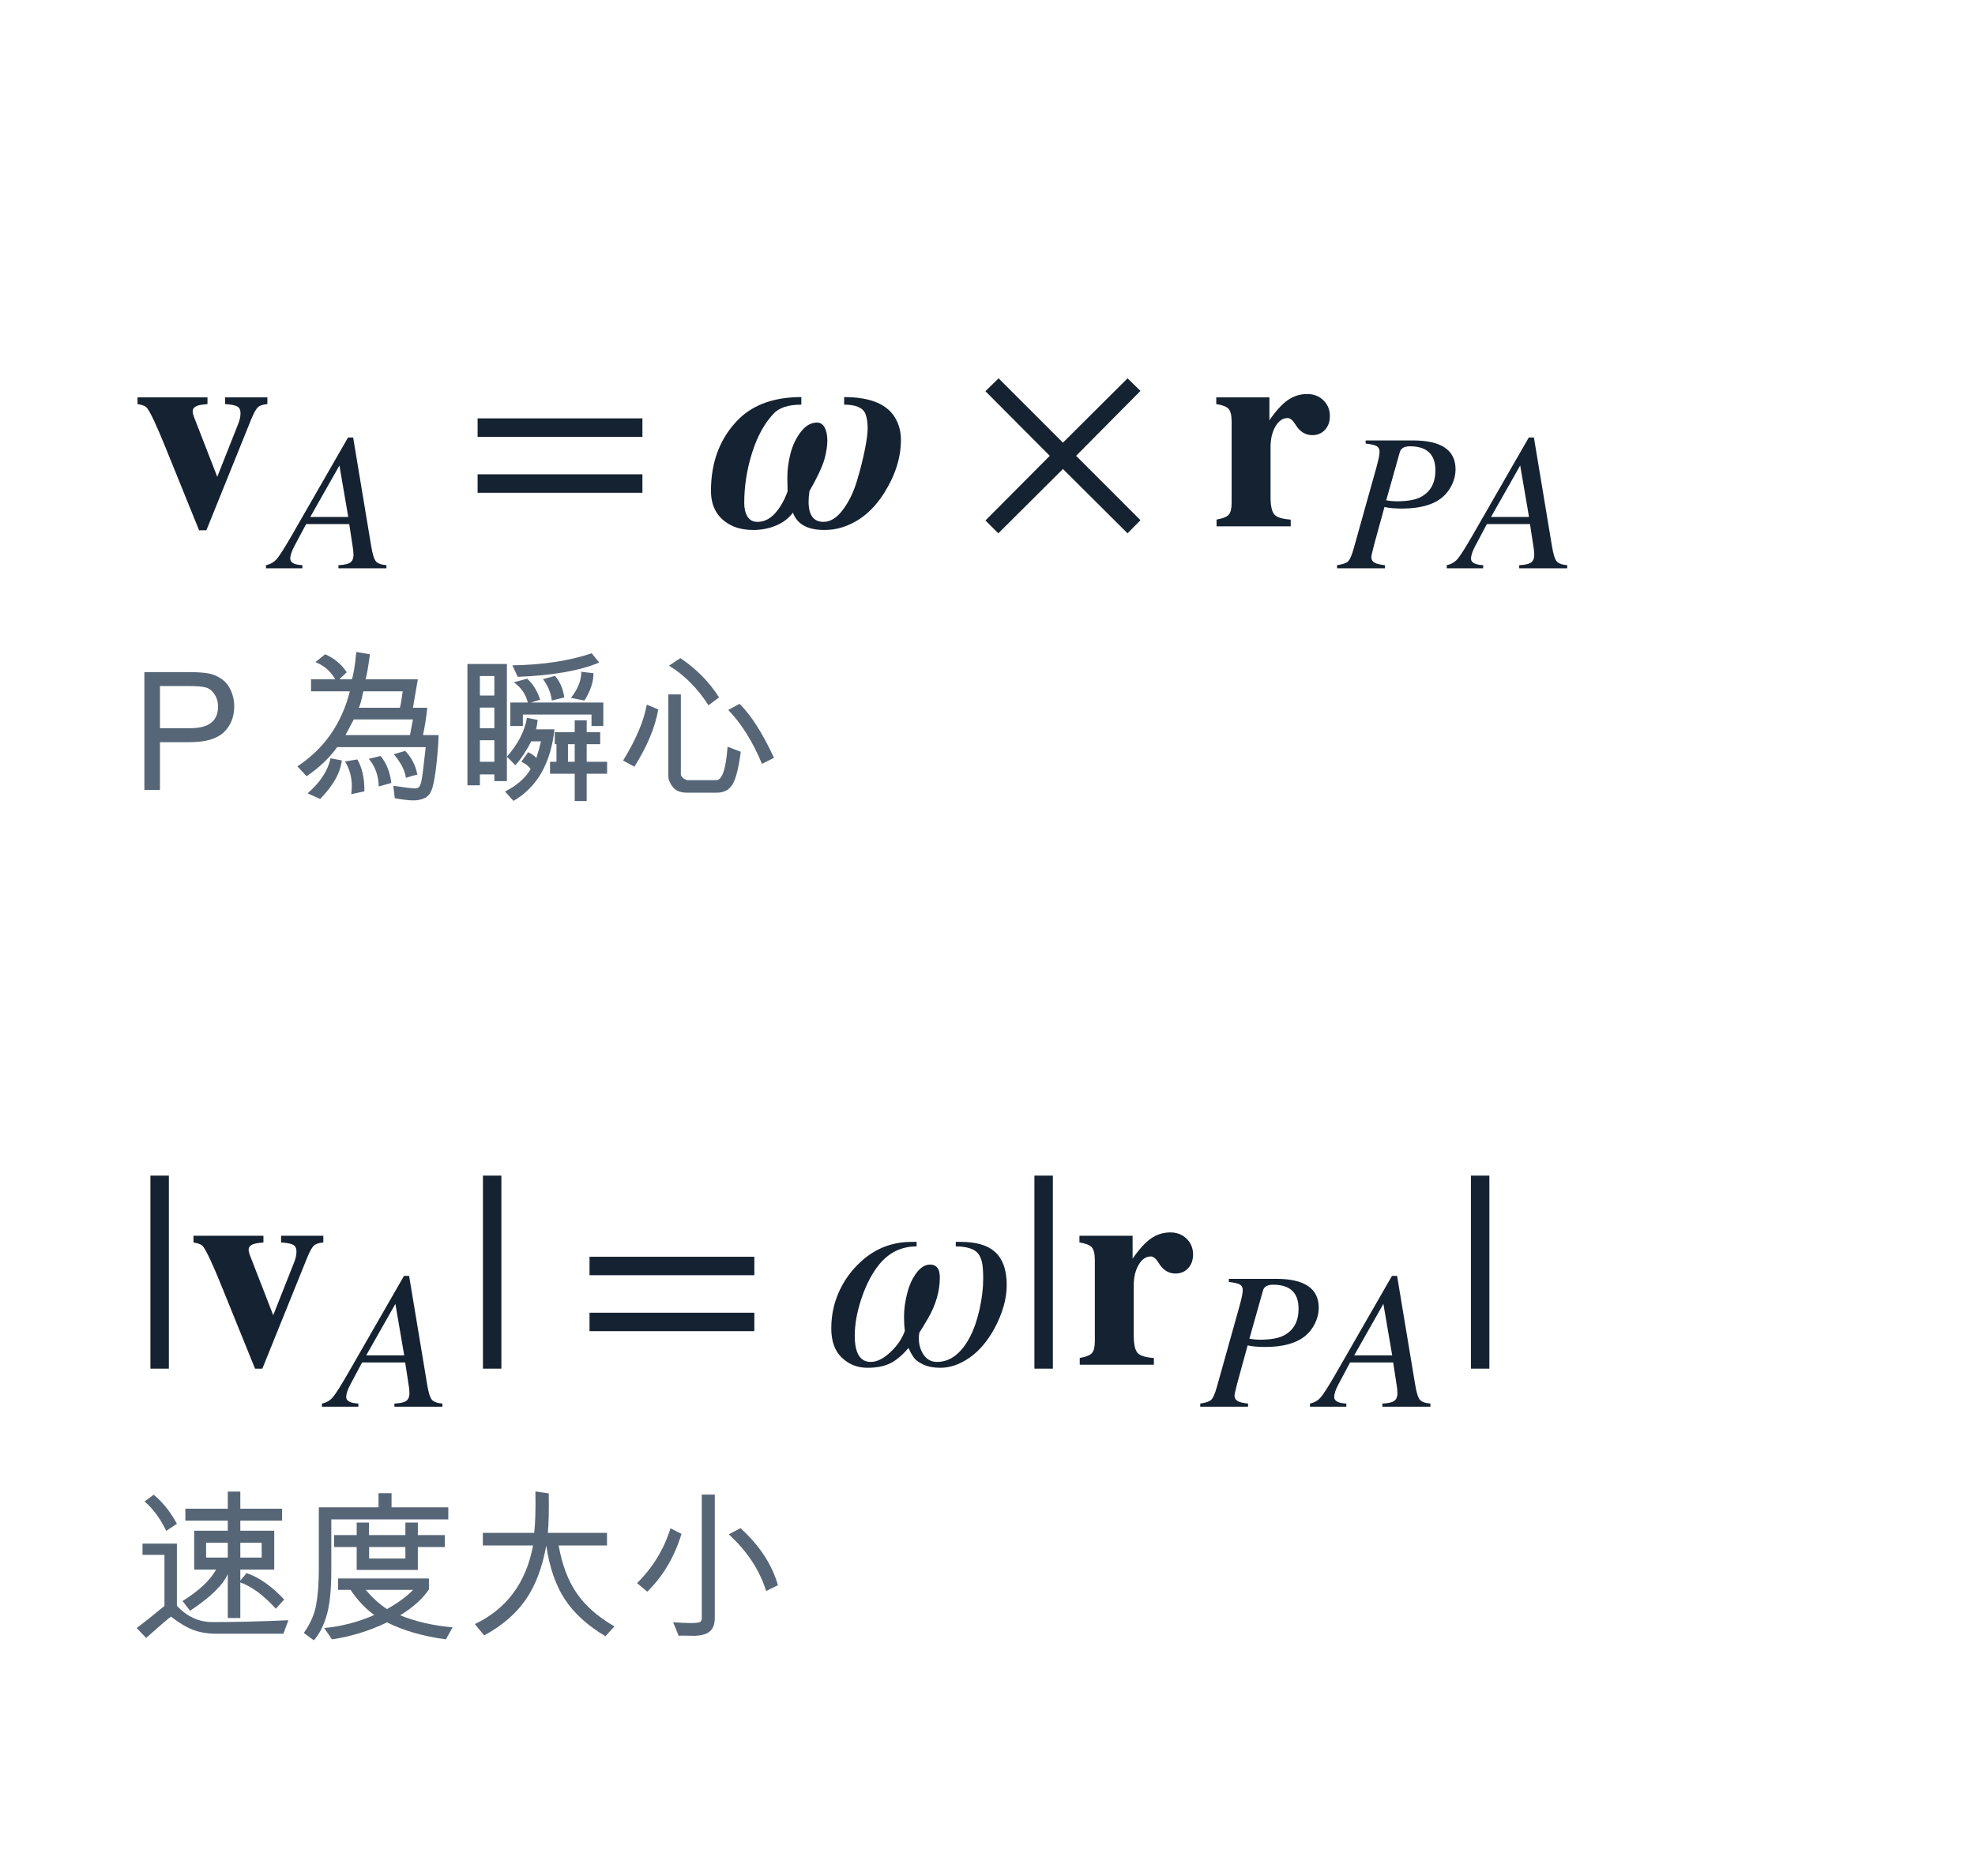
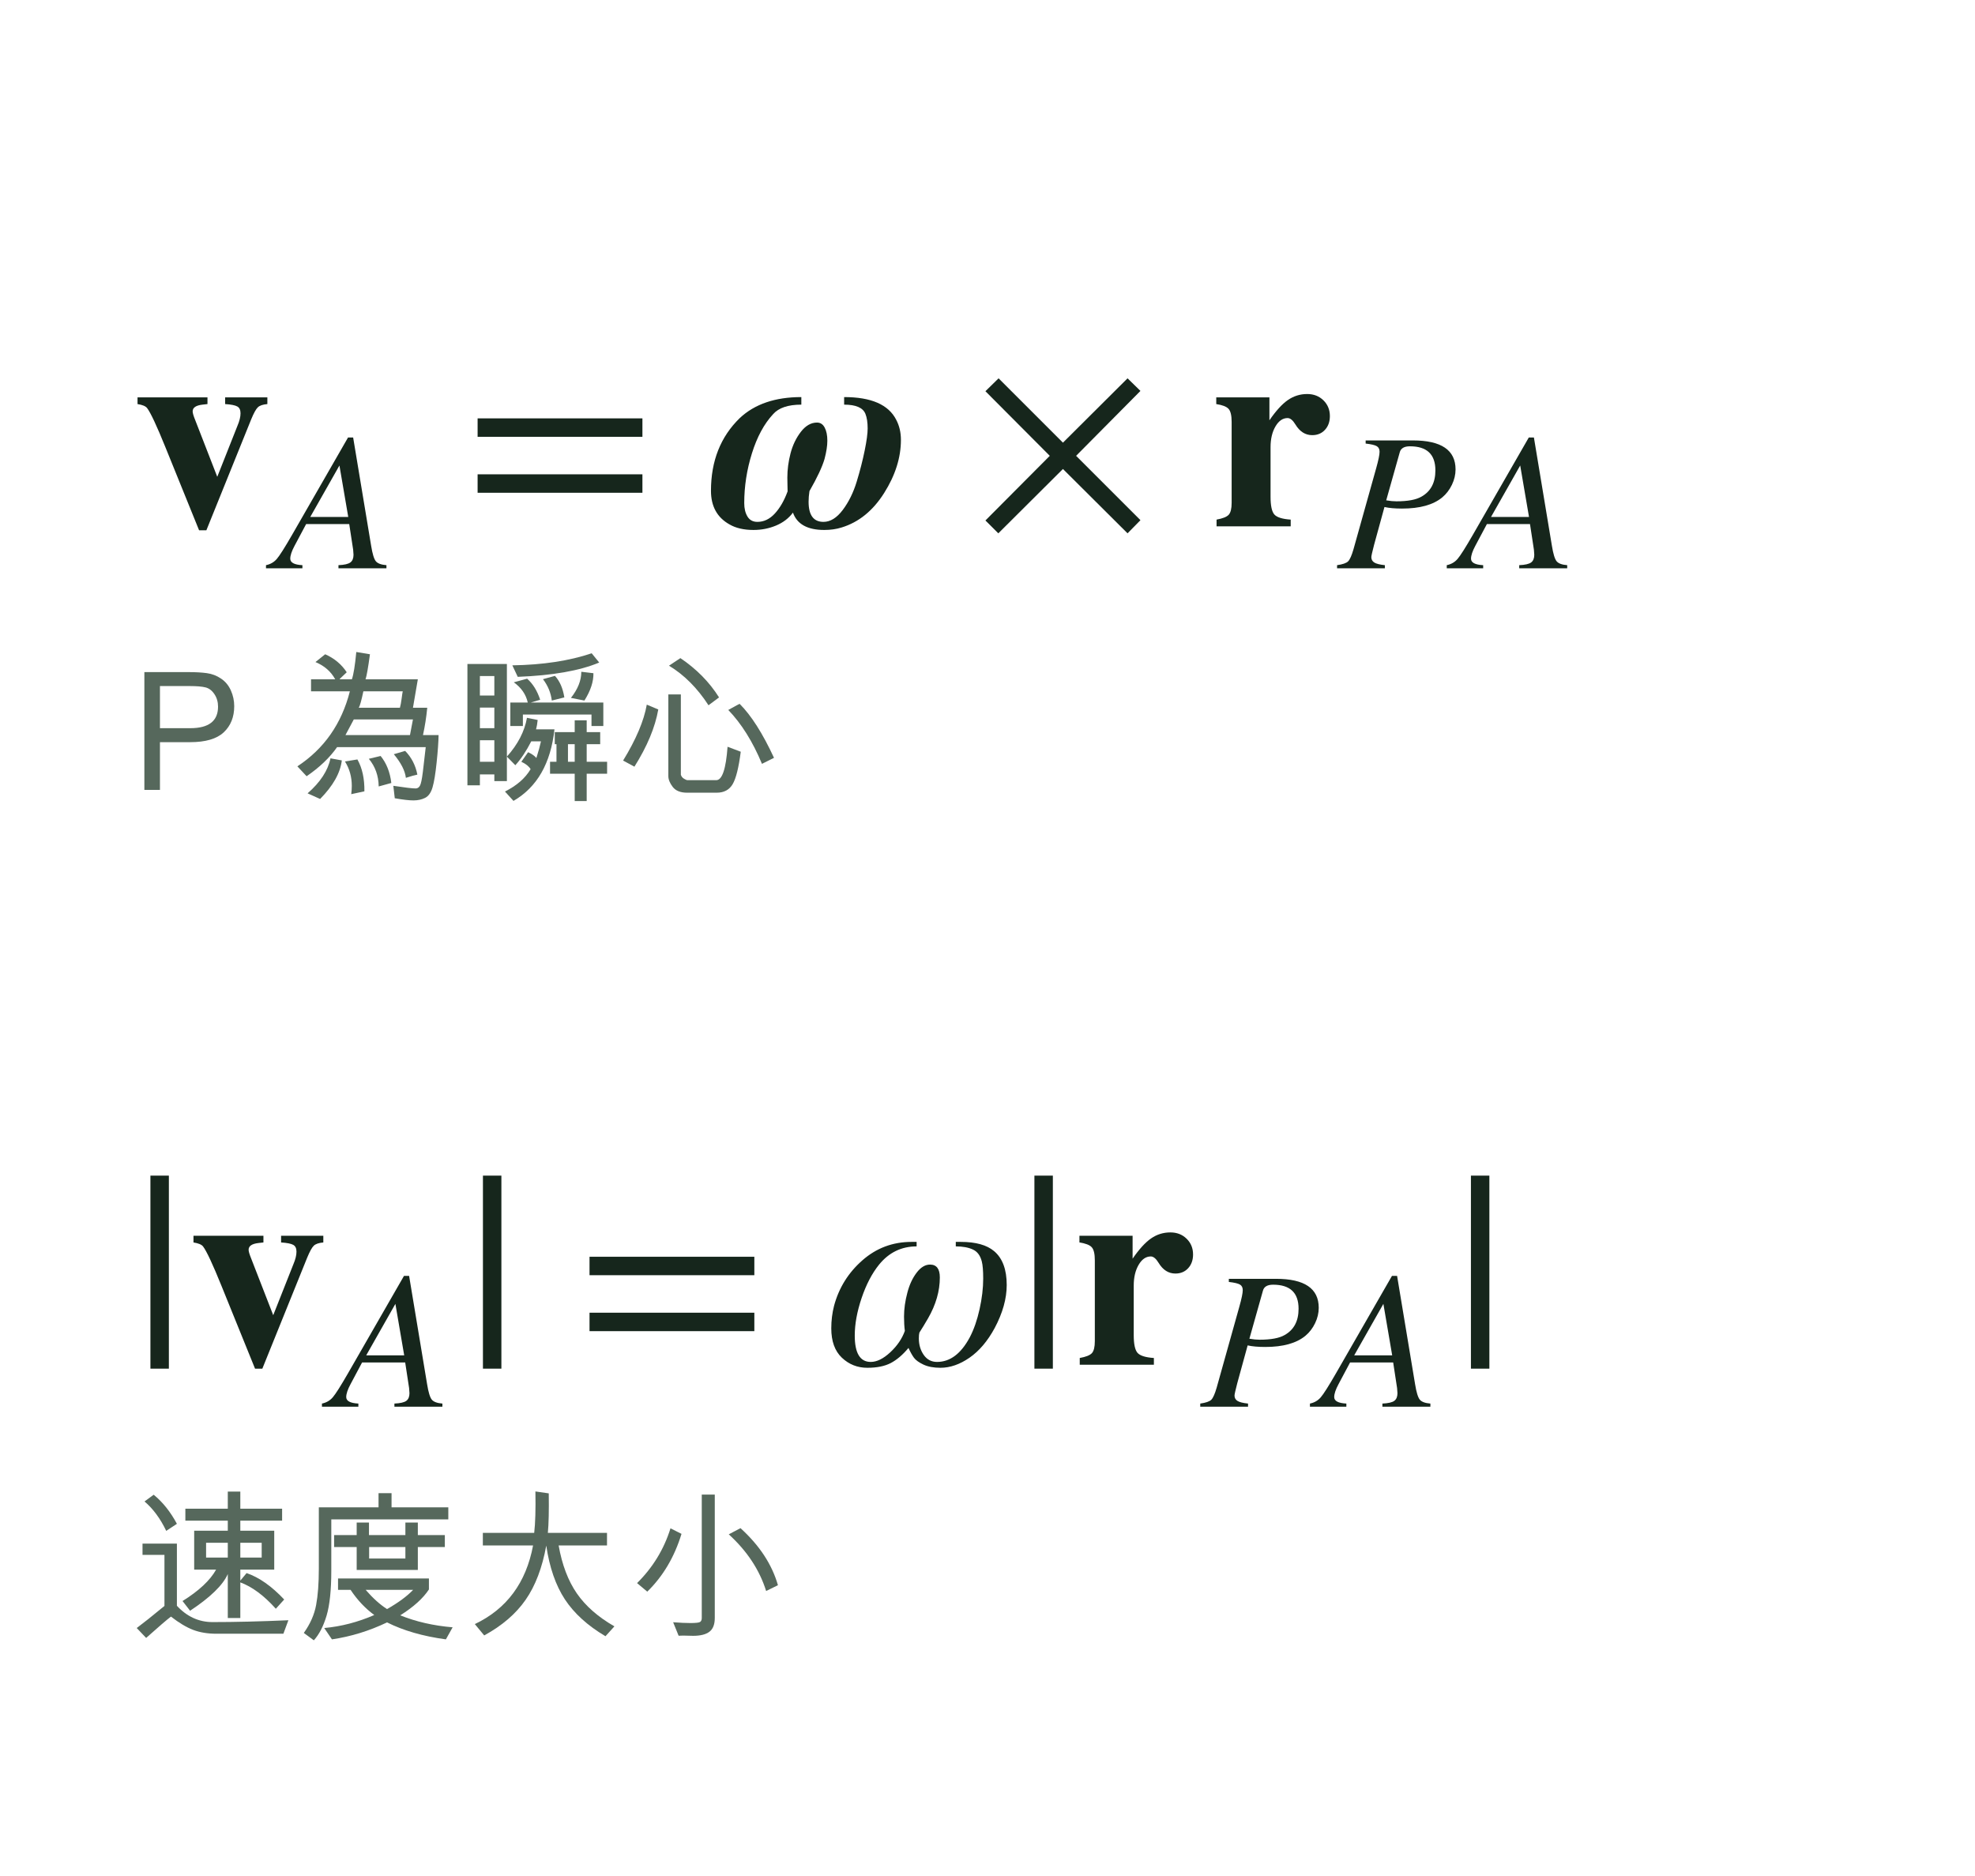
<svg xmlns="http://www.w3.org/2000/svg" xmlns:xlink="http://www.w3.org/1999/xlink" width="120pt" height="114pt" viewBox="0 0 120 114" version="1.1" role="img">
  <defs>
    <style type="text/css">*{stroke-linejoin: round; stroke-linecap: butt}</style>
  </defs>
  <g id="figure_1">
    <g id="patch_1">
      <path d="M 0 114  L 120 114  L 120 0  L 0 0  L 0 114  z " style="fill: none" />
    </g>
    <g id="text_1">
-       <g style="fill: #152231" transform="translate(8 32) scale(0.17 -0.17)">
+       <g style="fill: #16261C" transform="translate(8 32) scale(0.17 -0.17)">
        <defs>
          <path id="STIXGeneral-Bold-59" d="M 3104 2950  L 3104 2797  Q 2950 2784 2886 2723  Q 2822 2662 2733 2445  L 1709 -90  L 1542 -90  L 774 1805  Q 474 2547 352 2707  Q 301 2771 134 2797  L 134 2950  L 1734 2950  L 1734 2797  L 1619 2784  Q 1395 2758 1395 2630  Q 1395 2573 1453 2432  L 1958 1133  L 2419 2298  Q 2490 2464 2490 2586  Q 2490 2701 2416 2742  Q 2342 2784 2138 2797  L 2138 2950  L 3104 2950  z " transform="scale(0.015625)" />
          <path id="STIXGeneral-Italic-24" d="M 3610 0  L 2042 0  L 2042 102  Q 2330 115 2432 192  Q 2534 269 2534 442  Q 2534 493 2522 608  L 2394 1446  L 986 1446  L 608 736  Q 467 474 467 314  Q 467 122 864 102  L 864 0  L -326 0  L -326 102  Q -109 147 28 307  Q 166 467 531 1101  L 2355 4275  L 2522 4275  L 3110 736  Q 3174 339 3264 230  Q 3354 122 3610 102  L 3610 0  z M 2362 1677  L 2074 3360  L 1120 1677  L 2362 1677  z " transform="scale(0.015625)" />
          <path id="STIXGeneral-Regular-20" d="M 4077 2048  L 307 2048  L 307 2470  L 4077 2470  L 4077 2048  z M 4077 768  L 307 768  L 307 1190  L 4077 1190  L 4077 768  z " transform="scale(0.015625)" />
          <path id="STIXGeneral-BoldItalic-218" d="M 3027 2784  L 3027 2957  Q 3955 2957 4218 2438  Q 4326 2234 4326 1978  Q 4326 1370 3942 762  Q 3558 154 2970 -26  Q 2790 -83 2573 -83  Q 1997 -83 1856 314  Q 1715 122 1472 19  Q 1229 -83 954 -83  Q 621 -83 403 45  Q -19 282 -19 813  Q -19 1837 640 2477  Q 1152 2957 2048 2957  L 2048 2784  Q 1594 2784 1402 2566  Q 1094 2234 918 1670  Q 742 1107 742 531  Q 742 346 816 224  Q 890 102 1043 102  Q 1267 102 1443 294  Q 1619 486 1734 800  Q 1734 832 1731 937  Q 1728 1043 1728 1114  Q 1728 1389 1801 1670  Q 1875 1952 2038 2163  Q 2202 2374 2406 2374  Q 2522 2374 2582 2259  Q 2643 2144 2643 1958  Q 2643 1786 2579 1542  Q 2502 1274 2234 806  Q 2214 678 2214 563  Q 2214 102 2554 102  Q 2790 102 2995 374  Q 3200 646 3315 1024  Q 3430 1402 3497 1734  Q 3565 2067 3565 2240  Q 3565 2445 3514 2573  Q 3430 2784 3027 2784  z " transform="scale(0.015625)" />
          <path id="STIXGeneral-Regular-99" d="M 3821 141  L 3526 -160  L 2048 1312  L 570 -160  L 275 134  L 1747 1613  L 275 3091  L 576 3386  L 2048 1914  L 3526 3386  L 3821 3098  L 2349 1613  L 3821 141  z " transform="scale(0.015625)" />
          <path id="STIXGeneral-Bold-55" d="M 1395 2950  L 1395 2426  Q 1619 2752 1817 2889  Q 2016 3027 2259 3027  Q 2483 3027 2630 2883  Q 2778 2739 2778 2522  Q 2778 2330 2666 2208  Q 2554 2086 2374 2086  Q 2138 2086 1990 2330  Q 1901 2477 1811 2477  Q 1645 2477 1533 2285  Q 1421 2093 1421 1811  L 1421 678  Q 1421 371 1507 272  Q 1594 173 1882 154  L 1882 0  L 186 0  L 186 154  Q 397 192 464 265  Q 531 339 531 538  L 531 2387  Q 531 2611 460 2688  Q 390 2765 179 2797  L 179 2950  L 1395 2950  z " transform="scale(0.015625)" />
          <path id="STIXGeneral-Italic-33" d="M 934 4179  L 2477 4179  Q 3872 4179 3872 3232  Q 3872 2976 3753 2729  Q 3635 2483 3437 2317  Q 2995 1952 2125 1952  Q 1773 1952 1549 2003  L 1210 768  Q 1120 422 1120 365  Q 1120 250 1216 189  Q 1312 128 1562 102  L 1562 0  L 0 0  L 0 102  Q 275 141 361 227  Q 448 314 538 627  L 1280 3277  Q 1389 3667 1389 3808  Q 1389 3936 1299 3990  Q 1210 4045 934 4077  L 934 4179  z M 2048 3789  L 1606 2221  Q 1792 2189 1939 2189  Q 2496 2189 2758 2342  Q 3213 2598 3213 3200  Q 3213 3987 2381 3987  Q 2099 3987 2048 3789  z " transform="scale(0.015625)" />
        </defs>
        <use xlink:href="#STIXGeneral-Bold-59" transform="translate(0 0.09375)" />
        <use xlink:href="#STIXGeneral-Italic-24" transform="translate(51.57495 -14.90625) scale(0.7)" />
        <use xlink:href="#STIXGeneral-Regular-20" transform="translate(118.8449 0.09375)" />
        <use xlink:href="#STIXGeneral-BoldItalic-218" transform="translate(207.3449 0.09375)" />
        <use xlink:href="#STIXGeneral-Regular-99" transform="translate(300.8448 0.09375)" />
        <use xlink:href="#STIXGeneral-Bold-55" transform="translate(384.8447 0.09375)" />
        <use xlink:href="#STIXGeneral-Italic-33" transform="translate(430.8197 -14.90625) scale(0.7)" />
        <use xlink:href="#STIXGeneral-Italic-24" transform="translate(473.5896 -14.90625) scale(0.7)" />
      </g>
    </g>
    <g id="text_2">
-       <g style="fill: #566677" transform="translate(8 48) scale(0.1 -0.1)">
+       <g style="fill: #56685C" transform="translate(8 48) scale(0.1 -0.1)">
        <defs>
          <path id="ArialUnicodeMS-33" d="M 494 4581  L 2222 4581  Q 2631 4581 2926 4540  Q 3222 4500 3475 4329  Q 3728 4159 3858 3867  Q 3988 3575 3988 3256  Q 3988 2622 3580 2239  Q 3172 1856 2272 1856  L 1100 1856  L 1100 0  L 494 0  L 494 4581  z M 1100 2400  L 2278 2400  Q 3359 2400 3359 3238  Q 3359 3513 3218 3723  Q 3078 3934 2873 3986  Q 2669 4038 2266 4038  L 1100 4038  L 1100 2400  z " transform="scale(0.015625)" />
          <path id="ArialUnicodeMS-3" transform="scale(0.015625)" />
          <path id="ArialUnicodeMS-4349" d="M 5888 2131  Q 5881 1728 5812 1068  Q 5744 409 5653 100  Q 5563 -209 5366 -309  Q 5169 -409 4909 -409  Q 4659 -409 4184 -325  L 4128 159  Q 4806 56 4997 56  Q 5100 56 5161 159  Q 5222 263 5275 691  L 5388 1663  L 1941 1663  Q 1513 1050 756 531  L 397 916  Q 1956 1941 2438 3834  L 928 3834  L 928 4300  L 1869 4300  Q 1619 4756 1100 4972  L 1478 5275  Q 2013 5038 2316 4575  L 2047 4319  L 2047 4300  L 2516 4300  Q 2613 4575 2688 5363  L 3219 5275  Q 3113 4491 3047 4300  L 5081 4300  L 4891 3194  L 5447 3194  Q 5394 2647 5281 2131  L 5888 2131  z M 4494 3834  L 2963 3834  Q 2850 3297 2784 3194  L 4384 3194  Q 4422 3328 4450 3545  Q 4478 3763 4494 3834  z M 4891 2741  L 2591 2741  L 2266 2131  L 4775 2131  L 4891 2741  z M 5063 594  Q 4906 563 4616 469  Q 4569 881 4147 1388  L 4588 1516  Q 4956 1141 5063 594  z M 4050 269  L 3559 134  Q 3550 759 3175 1209  L 3634 1319  Q 3975 900 4050 269  z M 2125 1147  Q 2038 416 1281 -353  L 794 -134  Q 1538 516 1684 1228  L 2125 1147  z M 3003 -56  L 2491 -166  Q 2513 3 2513 156  Q 2513 681 2247 1106  L 2731 1184  Q 3013 684 3003 -56  z " transform="scale(0.015625)" />
          <path id="ArialUnicodeMS-4a3b" d="M 5734 4953  Q 4594 4475 2566 4397  L 2356 4844  Q 4134 4872 5441 5313  L 5734 4953  z M 3994 2356  Q 3778 372 2400 -428  L 2069 -63  Q 2753 278 3066 806  Q 2972 969 2706 1094  L 2969 1466  Q 3181 1369 3291 1241  Q 3416 1638 3469 1888  L 3091 1888  Q 2803 1322 2472 959  L 2144 1294  L 2144 341  L 1656 341  L 1656 603  L 1094 603  L 1094 178  L 609 178  L 609 4897  L 2144 4897  L 2144 1294  Q 2784 2009 2925 2803  L 3341 2719  Q 3319 2503 3278 2356  L 3994 2356  z M 1656 3669  L 1656 4428  L 1094 4428  L 1094 3669  L 1656 3669  z M 1656 2400  L 1656 3200  L 1094 3200  L 1094 2400  L 1656 2400  z M 1656 1094  L 1656 1931  L 1094 1931  L 1094 1094  L 1656 1094  z M 5509 4538  Q 5519 4047 5159 3475  L 4634 3578  Q 5038 4088 5038 4594  L 5509 4538  z M 4378 3597  L 3891 3475  Q 3834 3931 3547 4306  L 4013 4434  Q 4294 4128 4378 3597  z M 5894 2484  L 5434 2484  L 5434 2931  L 2766 2931  L 2766 2484  L 2278 2484  L 2278 3397  L 2956 3397  Q 2850 3872 2413 4184  L 2931 4325  Q 3266 4031 3438 3506  L 3072 3397  L 5894 3397  L 5894 2484  z M 6041 628  L 5247 628  L 5247 -434  L 4781 -434  L 4781 628  L 3822 628  L 3822 1094  L 4072 1094  L 4072 1778  L 4006 1778  L 4006 2247  L 4781 2247  L 4781 2706  L 5247 2706  L 5247 2247  L 5772 2247  L 5772 1778  L 5247 1778  L 5247 1094  L 6041 1094  L 6041 628  z M 4781 1094  L 4781 1778  L 4519 1778  L 4519 1094  L 4781 1094  z " transform="scale(0.015625)" />
          <path id="ArialUnicodeMS-3252" d="M 3994 3597  L 3584 3291  Q 2934 4294 2047 4831  L 2491 5125  Q 3434 4488 3994 3597  z M 4838 1484  Q 4719 556 4523 223  Q 4328 -109 3903 -109  L 2753 -109  Q 2366 -109 2194 114  Q 2022 338 2022 538  L 2022 3713  L 2509 3713  L 2509 588  Q 2541 488 2634 433  Q 2728 378 2759 378  L 3884 378  Q 4231 378 4325 1678  L 4838 1484  z M 6131 1247  L 5663 1013  Q 5125 2306 4353 3109  Q 4781 3347 4794 3347  Q 5469 2675 6131 1247  z M 1631 3128  Q 1447 2084 703 903  L 263 1141  Q 1019 2375 1184 3316  L 1631 3128  z " transform="scale(0.015625)" />
        </defs>
        <use xlink:href="#ArialUnicodeMS-33" />
        <use xlink:href="#ArialUnicodeMS-3" transform="translate(66.70312 0)" />
        <use xlink:href="#ArialUnicodeMS-4349" transform="translate(94.48438 0)" />
        <use xlink:href="#ArialUnicodeMS-4a3b" transform="translate(194.4844 0)" />
        <use xlink:href="#ArialUnicodeMS-3252" transform="translate(294.4844 0)" />
      </g>
    </g>
    <g id="text_3">
-       <g style="fill: #152231" transform="translate(8 83) scale(0.17 -0.17)">
+       <g style="fill: #16261C" transform="translate(8 83) scale(0.17 -0.17)">
        <defs>
          <path id="STIXGeneral-Regular-5f" d="M 851 -90  L 429 -90  L 429 4326  L 851 4326  L 851 -90  z " transform="scale(0.015625)" />
          <path id="STIXGeneral-Italic-218" d="M 3021 2810  L 3136 2810  Q 3648 2810 3898 2598  Q 4186 2355 4186 1824  Q 4186 1357 3910 838  Q 3667 390 3334 160  Q 3002 -70 2669 -70  Q 2438 -70 2281 3  Q 2125 77 2064 160  Q 2003 243 1939 384  Q 1741 147 1533 38  Q 1325 -70 998 -70  Q 659 -70 416 160  Q 173 390 173 832  Q 173 1101 237 1350  Q 403 1965 883 2387  Q 1363 2810 2010 2810  L 2125 2810  L 2125 2707  Q 1606 2707 1267 2291  Q 1024 1990 867 1526  Q 710 1062 710 666  Q 710 64 1075 64  Q 1286 64 1523 285  Q 1760 506 1856 774  Q 1837 915 1837 1101  Q 1837 1363 1914 1651  Q 1984 1920 2125 2105  Q 2266 2291 2432 2291  Q 2656 2291 2656 1997  Q 2656 1530 2387 1062  Q 2272 864 2189 736  Q 2176 691 2176 602  Q 2176 384 2288 224  Q 2400 64 2592 64  Q 3040 64 3341 627  Q 3482 896 3565 1270  Q 3648 1645 3648 1971  Q 3648 2240 3616 2362  Q 3565 2566 3411 2636  Q 3258 2707 3021 2707  L 3021 2810  z " transform="scale(0.015625)" />
        </defs>
        <use xlink:href="#STIXGeneral-Regular-5f" transform="translate(0 0.40625)" />
        <use xlink:href="#STIXGeneral-Bold-59" transform="translate(19.99998 0.40625)" />
        <use xlink:href="#STIXGeneral-Italic-24" transform="translate(71.57494 -14.59375) scale(0.7)" />
        <use xlink:href="#STIXGeneral-Regular-5f" transform="translate(118.8449 0.40625)" />
        <use xlink:href="#STIXGeneral-Regular-20" transform="translate(158.8449 0.40625)" />
        <use xlink:href="#STIXGeneral-Italic-218" transform="translate(247.3448 0.40625)" />
        <use xlink:href="#STIXGeneral-Regular-5f" transform="translate(315.9448 0.40625)" />
        <use xlink:href="#STIXGeneral-Bold-55" transform="translate(335.9447 0.40625)" />
        <use xlink:href="#STIXGeneral-Italic-33" transform="translate(381.9197 -14.59375) scale(0.7)" />
        <use xlink:href="#STIXGeneral-Italic-24" transform="translate(424.6897 -14.59375) scale(0.7)" />
        <use xlink:href="#STIXGeneral-Regular-5f" transform="translate(471.9596 0.40625)" />
      </g>
    </g>
    <g id="text_4">
-       <g style="fill: #566677" transform="translate(8 99) scale(0.1 -0.1)">
+       <g style="fill: #56685C" transform="translate(8 99) scale(0.1 -0.1)">
        <defs>
          <path id="ArialUnicodeMS-62ae" d="M 5931 1153  L 5606 794  Q 4913 1566 4225 1819  L 4225 434  L 3738 434  L 3738 2144  Q 3459 1503 2272 716  L 1978 1094  Q 2934 1688 3284 2316  L 2431 2316  L 2431 3828  L 3738 3828  L 3738 4219  L 2088 4219  L 2088 4684  L 3738 4684  L 3738 5350  L 4225 5350  L 4225 4684  L 5850 4684  L 5850 4219  L 4225 4219  L 4225 3828  L 5544 3828  L 5544 2316  L 4225 2316  L 4225 1888  L 4469 2181  Q 5200 1931 5931 1153  z M 5056 2784  L 5056 3359  L 4225 3359  L 4225 2784  L 5056 2784  z M 3738 2784  L 3738 3359  L 2894 3359  L 2894 2784  L 3738 2784  z M 1759 4097  L 1344 3822  Q 1000 4541 500 4966  L 856 5228  Q 1384 4797 1759 4097  z M 6094 347  L 5900 -178  L 3297 -178  Q 2784 -178 2393 -29  Q 2003 119 1528 488  Q 1309 325 563 -341  L 197 44  Q 559 313 1275 903  L 1275 2888  L 422 2888  L 422 3328  L 1759 3328  L 1759 909  Q 2347 275 3144 275  Q 4456 275 6094 347  z " transform="scale(0.015625)" />
          <path id="ArialUnicodeMS-3135" d="M 5913 4269  L 1363 4269  L 1363 2278  Q 1363 1144 1180 528  Q 997 -88 684 -434  L 294 -147  Q 669 378 773 940  Q 878 1503 878 2350  L 878 4738  L 3200 4738  L 3200 5288  L 3706 5288  L 3706 4738  L 5913 4738  L 5913 4269  z M 5778 3194  L 4728 3194  L 4728 2303  L 2350 2303  L 2350 3194  L 1472 3194  L 1472 3659  L 2350 3659  L 2350 4147  L 2828 4147  L 2828 3659  L 4244 3659  L 4244 4147  L 4728 4147  L 4728 3659  L 5778 3659  L 5778 3194  z M 4244 2747  L 4244 3194  L 2834 3194  L 2834 2747  L 4244 2747  z M 6081 72  L 5819 -397  Q 4484 -216 3531 263  Q 2494 -234 1388 -397  L 1088 44  Q 2078 134 3034 550  Q 2509 934 2113 1528  L 1625 1528  L 1625 1972  L 5159 1972  L 5159 1544  Q 4819 1025 4044 538  Q 4963 166 6081 72  z M 4544 1528  L 2700 1528  Q 3125 1038 3531 781  Q 4194 1159 4544 1528  z " transform="scale(0.015625)" />
          <path id="ArialUnicodeMS-2bb6" d="M 5972 109  L 5625 -275  Q 4584 341 4046 1159  Q 3509 1978 3322 3250  Q 3088 1959 2520 1142  Q 1953 325 909 -244  L 544 197  Q 2403 1081 2809 3256  L 856 3256  L 856 3744  L 2853 3744  Q 2919 4313 2900 5356  L 3419 5281  Q 3434 4266 3384 3744  L 5684 3744  L 5684 3256  L 3803 3256  Q 4003 2125 4512 1389  Q 5022 653 5972 109  z " transform="scale(0.015625)" />
          <path id="ArialUnicodeMS-2e9e" d="M 3475 434  Q 3475 59 3267 -100  Q 3059 -259 2634 -259  L 2244 -250  Q 2147 -250 2069 -256  L 1856 269  Q 2253 238 2528 238  Q 2841 238 2905 281  Q 2969 325 2969 434  L 2969 5234  L 3475 5234  L 3475 434  z M 5931 1709  L 5472 1484  Q 5088 2713 4019 3688  L 4475 3928  Q 5584 2922 5931 1709  z M 2181 3706  Q 1769 2356 850 1459  L 453 1791  Q 1372 2700 1753 3922  L 2181 3706  z " transform="scale(0.015625)" />
        </defs>
        <use xlink:href="#ArialUnicodeMS-62ae" />
        <use xlink:href="#ArialUnicodeMS-3135" transform="translate(100 0)" />
        <use xlink:href="#ArialUnicodeMS-2bb6" transform="translate(200 0)" />
        <use xlink:href="#ArialUnicodeMS-2e9e" transform="translate(300 0)" />
      </g>
    </g>
  </g>
</svg>
